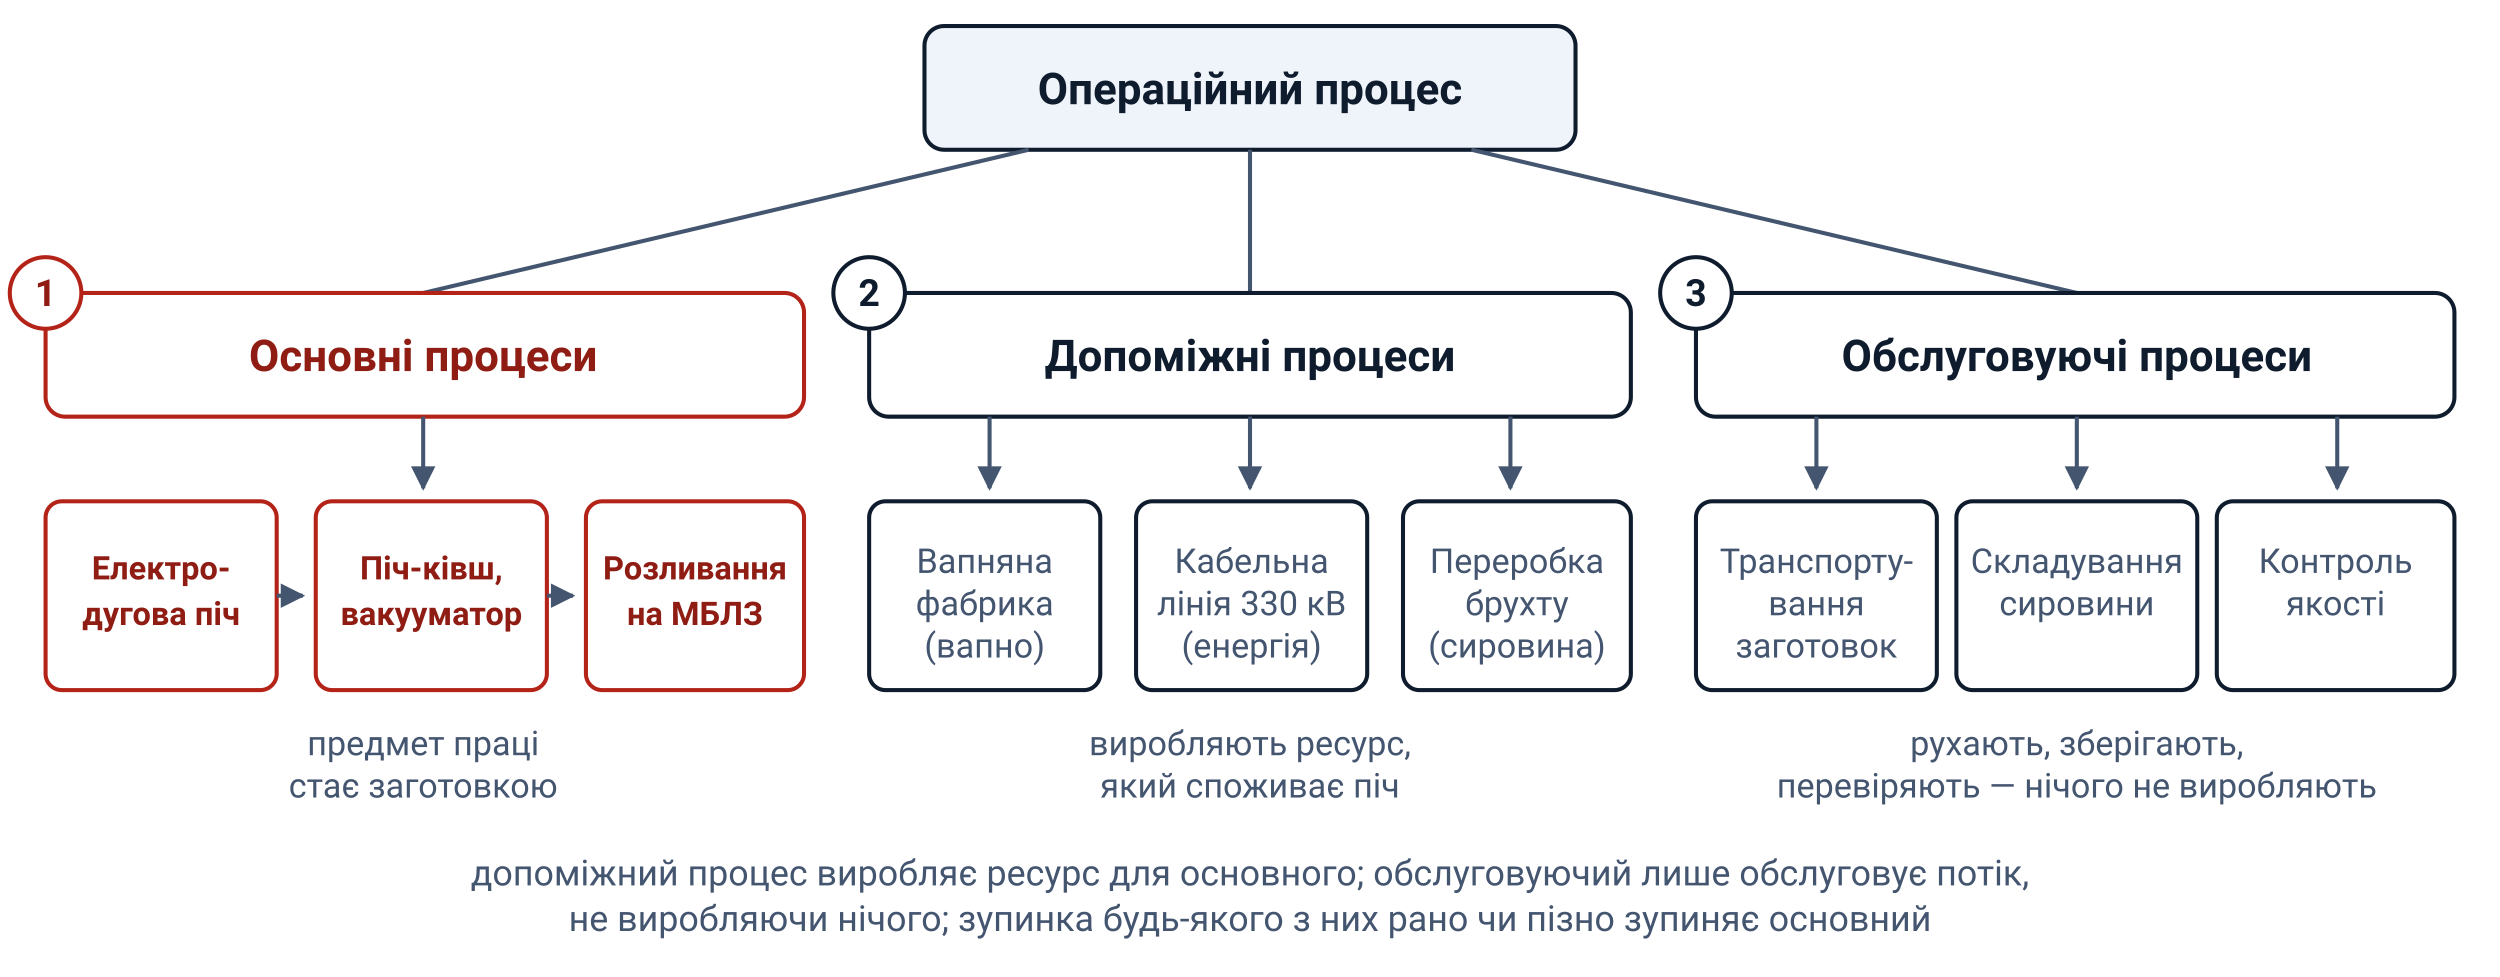
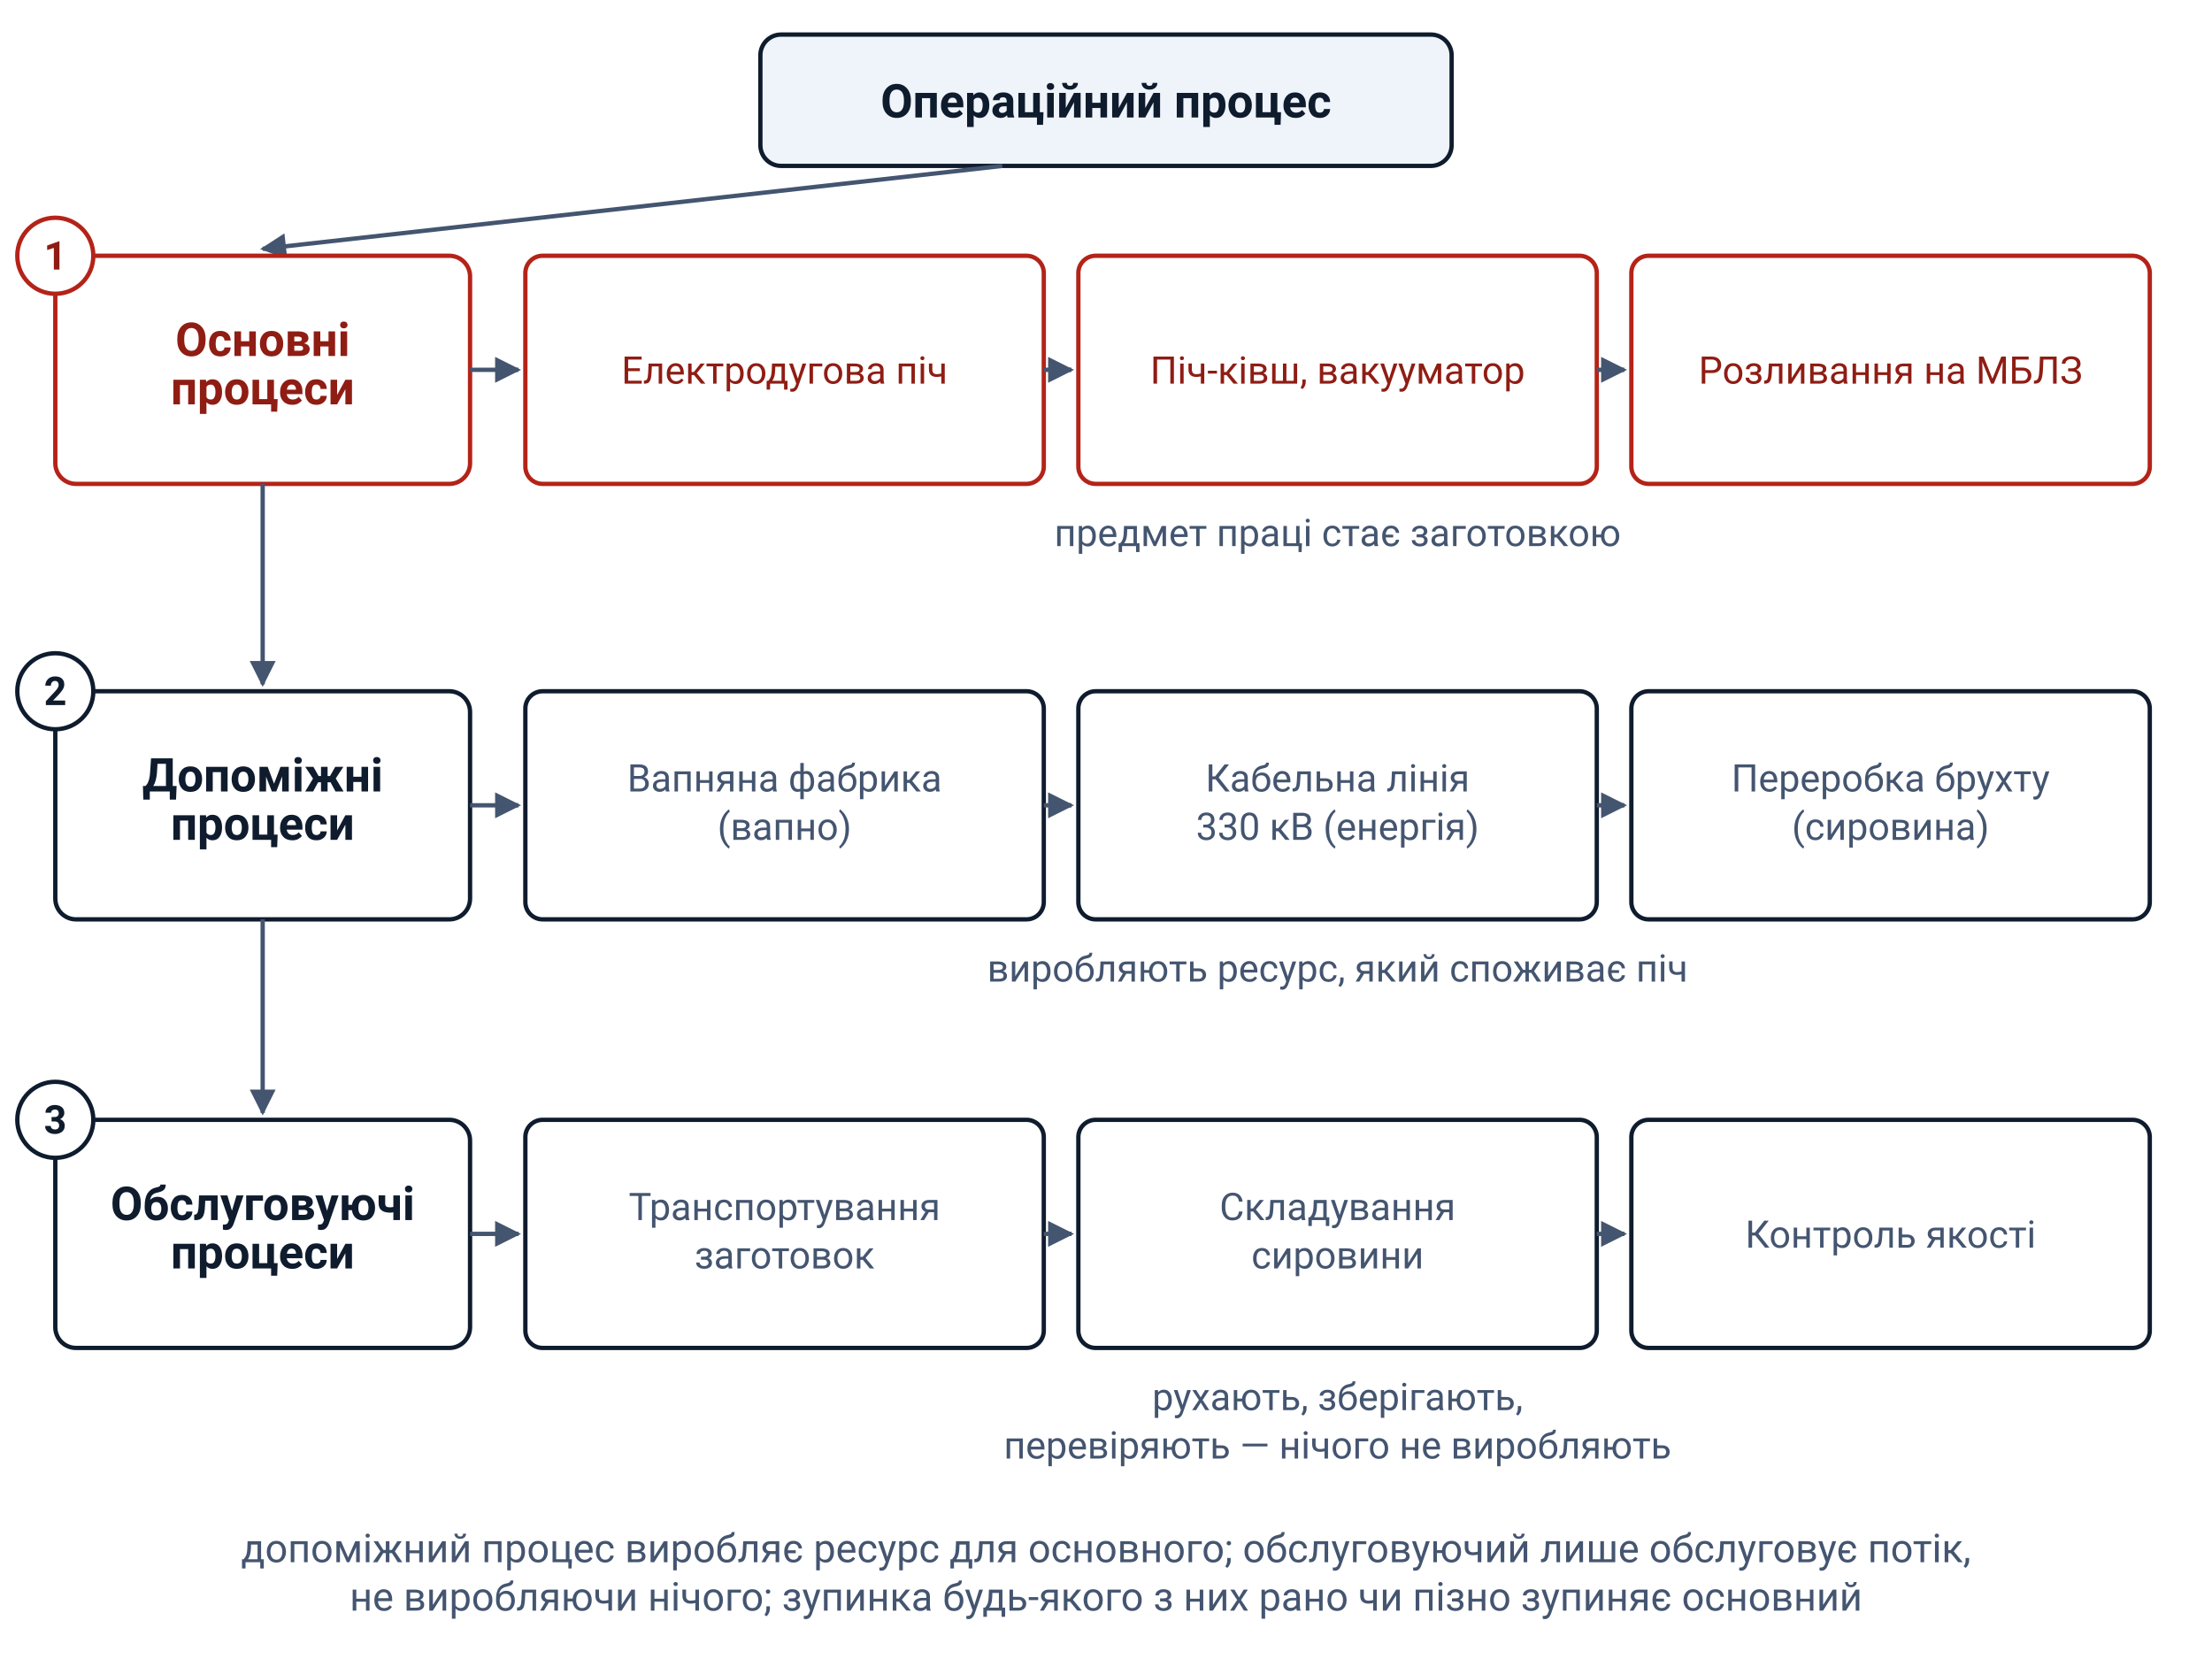
- <svg xmlns="http://www.w3.org/2000/svg" id="fig-t04-3" class="scheme" viewBox="-4 0 768 300" role="img" aria-labelledby="fig-t04-3-title fig-t04-3-desc" font-family="system-ui, -apple-system, 'Segoe UI', Roboto, 'Helvetica Neue', Arial, sans-serif">
+ <svg xmlns="http://www.w3.org/2000/svg" id="fig-t04-3" class="scheme" viewBox="0 0 640 480" role="img" aria-labelledby="fig-t04-3-title fig-t04-3-desc" font-family="system-ui, -apple-system, 'Segoe UI', Roboto, 'Helvetica Neue', Arial, sans-serif">
  <style>
    #fig-t04-3 .box { fill: var(--surface, #ffffff); stroke: var(--ink, #0f1c2e); stroke-width: 1.25; }
    #fig-t04-3 .box-owner { fill: var(--surface-tint, #eef4fa); }
    #fig-t04-3 .t { fill: var(--ink, #0f1c2e); font-size: 13.5px; font-weight: 650; }
-     #fig-t04-3 .s { fill: var(--ink-2, #445570); font-size: 10.5px; }
-     #fig-t04-3 .lbl { fill: var(--ink-2, #445570); font-size: 11px; }
+     #fig-t04-3 .s { fill: var(--ink-2, #445570); font-size: 11px; }
+     #fig-t04-3 .lbl { fill: var(--ink-2, #445570); font-size: 11.5px; }
    #fig-t04-3 .arrow { stroke: var(--ink-2, #445570); stroke-width: 1.25; fill: none; }
    #fig-t04-3 .arrow-head { fill: var(--ink-2, #445570); }
    #fig-t04-3 .refc { fill: var(--surface, #ffffff); stroke: var(--ink, #0f1c2e); stroke-width: 1.25; }
    #fig-t04-3 .refn { fill: var(--ink, #0f1c2e); font-size: 11.5px; font-weight: 700; text-anchor: middle; }
    #fig-t04-3 .exam { stroke: var(--err, #b42318); }
    #fig-t04-3 .exam-t { fill: var(--err-ink, #8f1d14); font-size: 13.5px; font-weight: 650; }
    #fig-t04-3 .refc.exam { stroke: var(--err, #b42318); }
    #fig-t04-3 .refn.exam-n { fill: var(--err-ink, #8f1d14); }
-     #fig-t04-3 .exam-s { fill: var(--err-ink, #8f1d14); font-size: 10px; font-weight: 600; }
+     #fig-t04-3 .exam-s { fill: var(--err-ink, #8f1d14); font-size: 11px; }
  </style>
  <defs>
    <marker id="fig-t04-3-arr" viewBox="0 0 10 10" refX="9" refY="5" markerWidth="6" markerHeight="6" orient="auto-start-reverse">
      <path class="arrow-head" d="M0 0 10 5 0 10z" />
    </marker>
  </defs>
-   <rect class="box box-owner" x="280" y="8" width="200" height="38" rx="6" />
-   <text class="t" x="380" y="32" text-anchor="middle">Операційний процес</text>
-   <path class="arrow" d="M312 46 L126 90" />
-   <path class="arrow" d="M380 46 L380 90" />
-   <path class="arrow" d="M448 46 L634 90" />
-   <rect class="box exam" x="10" y="90" width="233" height="38" rx="6" />
-   <text class="exam-t" x="126" y="114" text-anchor="middle">Основні процеси</text>
-   <rect class="box" x="263" y="90" width="234" height="38" rx="6" />
-   <text class="t" x="380" y="114" text-anchor="middle">Допоміжні процеси</text>
-   <rect class="box" x="517" y="90" width="233" height="38" rx="6" />
-   <text class="t" x="634" y="114" text-anchor="middle">Обслуговуючі процеси</text>
-   <path class="arrow" marker-end="url(#fig-t04-3-arr)" d="M126 128 L126 150" />
-   <rect class="box exam" x="10" y="154" width="71" height="58" rx="5" />
-   <text class="exam-s" x="45.5" y="178" text-anchor="middle">Електро-</text>
-   <text class="exam-s" x="45.5" y="192" text-anchor="middle">дугова піч</text>
-   <path class="arrow" marker-end="url(#fig-t04-3-arr)" d="M81 183 L89 183" />
-   <rect class="box exam" x="93" y="154" width="71" height="58" rx="5" />
-   <text class="exam-s" x="128.5" y="178" text-anchor="middle">Піч-ківш,</text>
-   <text class="exam-s" x="128.5" y="192" text-anchor="middle">вакууматор</text>
-   <path class="arrow" marker-end="url(#fig-t04-3-arr)" d="M164 183 L172 183" />
-   <rect class="box exam" x="176" y="154" width="67" height="58" rx="5" />
-   <text class="exam-s" x="209.5" y="178" text-anchor="middle">Розливання</text>
-   <text class="exam-s" x="209.5" y="192" text-anchor="middle">на МБЛЗ</text>
-   <text class="s" x="126" y="232" text-anchor="middle">предмет праці</text>
-   <text class="s" x="126" y="245" text-anchor="middle">стає заготовкою</text>
-   <path class="arrow" marker-end="url(#fig-t04-3-arr)" d="M300 128 L300 150" />
-   <path class="arrow" marker-end="url(#fig-t04-3-arr)" d="M380 128 L380 150" />
-   <path class="arrow" marker-end="url(#fig-t04-3-arr)" d="M460 128 L460 150" />
-   <rect class="box" x="263" y="154" width="71" height="58" rx="5" />
-   <text class="s" x="298.5" y="176" text-anchor="middle">Вапняна</text>
-   <text class="s" x="298.5" y="189" text-anchor="middle">фабрика</text>
-   <text class="s" x="298.5" y="202" text-anchor="middle">(вапно)</text>
-   <rect class="box" x="345" y="154" width="71" height="58" rx="5" />
-   <text class="s" x="380.5" y="176" text-anchor="middle">Кабельна</text>
-   <text class="s" x="380.5" y="189" text-anchor="middle">лінія 330 кВ</text>
-   <text class="s" x="380.5" y="202" text-anchor="middle">(енергія)</text>
-   <rect class="box" x="427" y="154" width="70" height="58" rx="5" />
-   <text class="s" x="462" y="176" text-anchor="middle">Переробка</text>
-   <text class="s" x="462" y="189" text-anchor="middle">брухту</text>
-   <text class="s" x="462" y="202" text-anchor="middle">(сировина)</text>
-   <text class="s" x="380" y="232" text-anchor="middle">виробляють ресурс,</text>
-   <text class="s" x="380" y="245" text-anchor="middle">який споживає піч</text>
-   <path class="arrow" marker-end="url(#fig-t04-3-arr)" d="M554 128 L554 150" />
-   <path class="arrow" marker-end="url(#fig-t04-3-arr)" d="M634 128 L634 150" />
-   <path class="arrow" marker-end="url(#fig-t04-3-arr)" d="M714 128 L714 150" />
-   <rect class="box" x="517" y="154" width="74" height="58" rx="5" />
-   <text class="s" x="554" y="176" text-anchor="middle">Транспорту-</text>
-   <text class="s" x="554" y="189" text-anchor="middle">вання</text>
-   <text class="s" x="554" y="202" text-anchor="middle">заготовок</text>
-   <rect class="box" x="597" y="154" width="74" height="58" rx="5" />
-   <text class="s" x="634" y="176" text-anchor="middle">Складування</text>
-   <text class="s" x="634" y="189" text-anchor="middle">сировини</text>
-   <rect class="box" x="677" y="154" width="73" height="58" rx="5" />
-   <text class="s" x="713.5" y="176" text-anchor="middle">Контроль</text>
-   <text class="s" x="713.5" y="189" text-anchor="middle">якості</text>
-   <text class="s" x="634" y="232" text-anchor="middle">рухають, зберігають,</text>
-   <text class="s" x="634" y="245" text-anchor="middle">перевіряють — нічого не виробляють</text>
-   <text class="lbl" x="380" y="272" text-anchor="middle">допоміжний процес виробляє ресурс для основного; обслуговуючий лише обслуговує потік,</text>
-   <text class="lbl" x="380" y="286" text-anchor="middle">не виробляючи нічого; зупинка будь-якого з них рано чи пізно зупиняє основний</text>
-   <circle class="refc exam" cx="10" cy="90" r="11" />
-   <text class="refn exam-n" x="10" y="94">1</text>
-   <circle class="refc" cx="263" cy="90" r="11" />
-   <text class="refn" x="263" y="94">2</text>
-   <circle class="refc" cx="517" cy="90" r="11" />
-   <text class="refn" x="517" y="94">3</text>
+   <rect class="box box-owner" x="220" y="10" width="200" height="38" rx="6" />
+   <text class="t" x="320" y="34" text-anchor="middle">Операційний процес</text>
+   <path class="arrow" marker-end="url(#fig-t04-3-arr)" d="M290 48 L76 72" />
+   <rect class="box exam" x="16" y="74" width="120" height="66" rx="6" />
+   <text class="exam-t" x="76" y="103" text-anchor="middle">Основні</text>
+   <text class="exam-t" x="76" y="117" text-anchor="middle">процеси</text>
+   <path class="arrow" marker-end="url(#fig-t04-3-arr)" d="M136 107 L150 107" />
+   <rect class="box exam" x="152" y="74" width="150" height="66" rx="5" />
+   <text class="exam-s" x="227" y="111" text-anchor="middle">Електродугова піч</text>
+   <path class="arrow" marker-end="url(#fig-t04-3-arr)" d="M302 107 L310 107" />
+   <rect class="box exam" x="312" y="74" width="150" height="66" rx="5" />
+   <text class="exam-s" x="387" y="111" text-anchor="middle">Піч-ківш, вакууматор</text>
+   <path class="arrow" marker-end="url(#fig-t04-3-arr)" d="M462 107 L470 107" />
+   <rect class="box exam" x="472" y="74" width="150" height="66" rx="5" />
+   <text class="exam-s" x="547" y="111" text-anchor="middle">Розливання на МБЛЗ</text>
+   <text class="s" x="387" y="158" text-anchor="middle">предмет праці стає заготовкою</text>
+   <path class="arrow" marker-end="url(#fig-t04-3-arr)" d="M76 140 L76 198" />
+   <rect class="box" x="16" y="200" width="120" height="66" rx="6" />
+   <text class="t" x="76" y="229" text-anchor="middle">Допоміжні</text>
+   <text class="t" x="76" y="243" text-anchor="middle">процеси</text>
+   <path class="arrow" marker-end="url(#fig-t04-3-arr)" d="M136 233 L150 233" />
+   <rect class="box" x="152" y="200" width="150" height="66" rx="5" />
+   <text class="s" x="227" y="229" text-anchor="middle">Вапняна фабрика</text>
+   <text class="s" x="227" y="243" text-anchor="middle">(вапно)</text>
+   <path class="arrow" marker-end="url(#fig-t04-3-arr)" d="M302 233 L310 233" />
+   <rect class="box" x="312" y="200" width="150" height="66" rx="5" />
+   <text class="s" x="387" y="229" text-anchor="middle">Кабельна лінія</text>
+   <text class="s" x="387" y="243" text-anchor="middle">330 кВ (енергія)</text>
+   <path class="arrow" marker-end="url(#fig-t04-3-arr)" d="M462 233 L470 233" />
+   <rect class="box" x="472" y="200" width="150" height="66" rx="5" />
+   <text class="s" x="547" y="229" text-anchor="middle">Переробка брухту</text>
+   <text class="s" x="547" y="243" text-anchor="middle">(сировина)</text>
+   <text class="s" x="387" y="284" text-anchor="middle">виробляють ресурс, який споживає піч</text>
+   <path class="arrow" marker-end="url(#fig-t04-3-arr)" d="M76 266 L76 322" />
+   <rect class="box" x="16" y="324" width="120" height="66" rx="6" />
+   <text class="t" x="76" y="353" text-anchor="middle">Обслуговуючі</text>
+   <text class="t" x="76" y="367" text-anchor="middle">процеси</text>
+   <path class="arrow" marker-end="url(#fig-t04-3-arr)" d="M136 357 L150 357" />
+   <rect class="box" x="152" y="324" width="150" height="66" rx="5" />
+   <text class="s" x="227" y="353" text-anchor="middle">Транспортування</text>
+   <text class="s" x="227" y="367" text-anchor="middle">заготовок</text>
+   <path class="arrow" marker-end="url(#fig-t04-3-arr)" d="M302 357 L310 357" />
+   <rect class="box" x="312" y="324" width="150" height="66" rx="5" />
+   <text class="s" x="387" y="353" text-anchor="middle">Складування</text>
+   <text class="s" x="387" y="367" text-anchor="middle">сировини</text>
+   <path class="arrow" marker-end="url(#fig-t04-3-arr)" d="M462 357 L470 357" />
+   <rect class="box" x="472" y="324" width="150" height="66" rx="5" />
+   <text class="s" x="547" y="361" text-anchor="middle">Контроль якості</text>
+   <text class="s" x="387" y="408" text-anchor="middle">рухають, зберігають,</text>
+   <text class="s" x="387" y="422" text-anchor="middle">перевіряють — нічого не виробляють</text>
+   <text class="lbl" x="320" y="452" text-anchor="middle">допоміжний процес виробляє ресурс для основного; обслуговуючий лише обслуговує потік,</text>
+   <text class="lbl" x="320" y="466" text-anchor="middle">не виробляючи нічого; зупинка будь-якого з них рано чи пізно зупиняє основний</text>
+   <circle class="refc exam" cx="16" cy="74" r="11" />
+   <text class="refn exam-n" x="16" y="78">1</text>
+   <circle class="refc" cx="16" cy="200" r="11" />
+   <text class="refn" x="16" y="204">2</text>
+   <circle class="refc" cx="16" cy="324" r="11" />
+   <text class="refn" x="16" y="328">3</text>
</svg>
